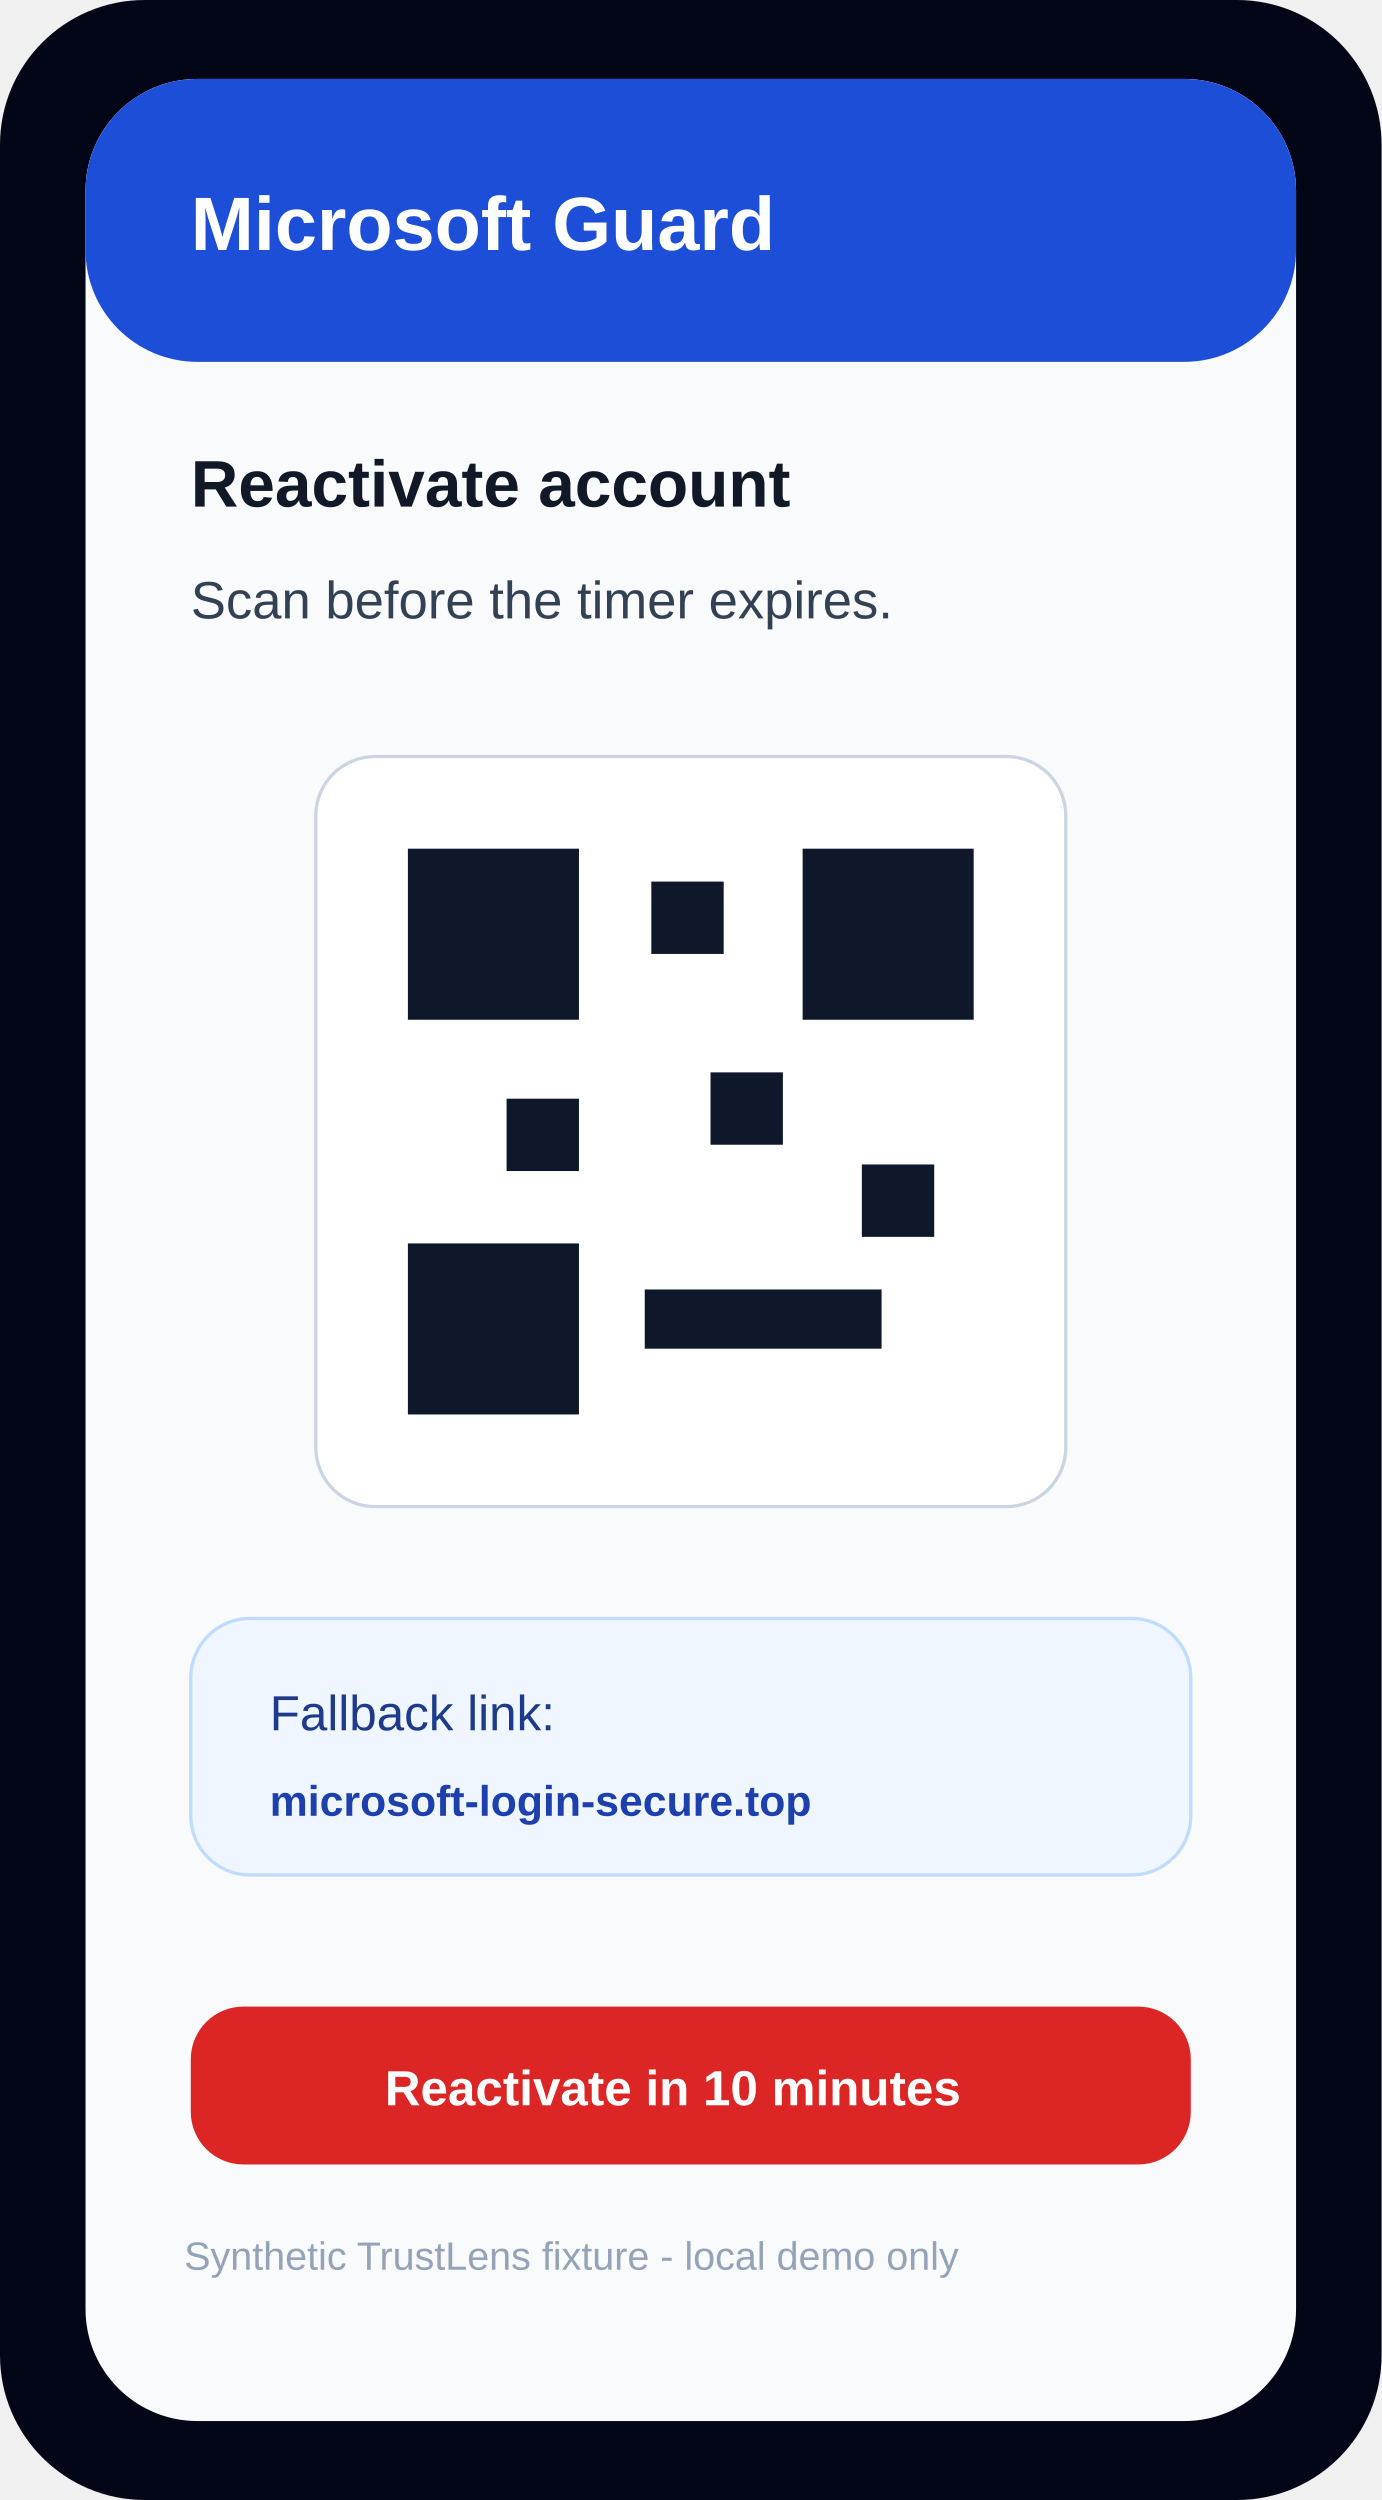
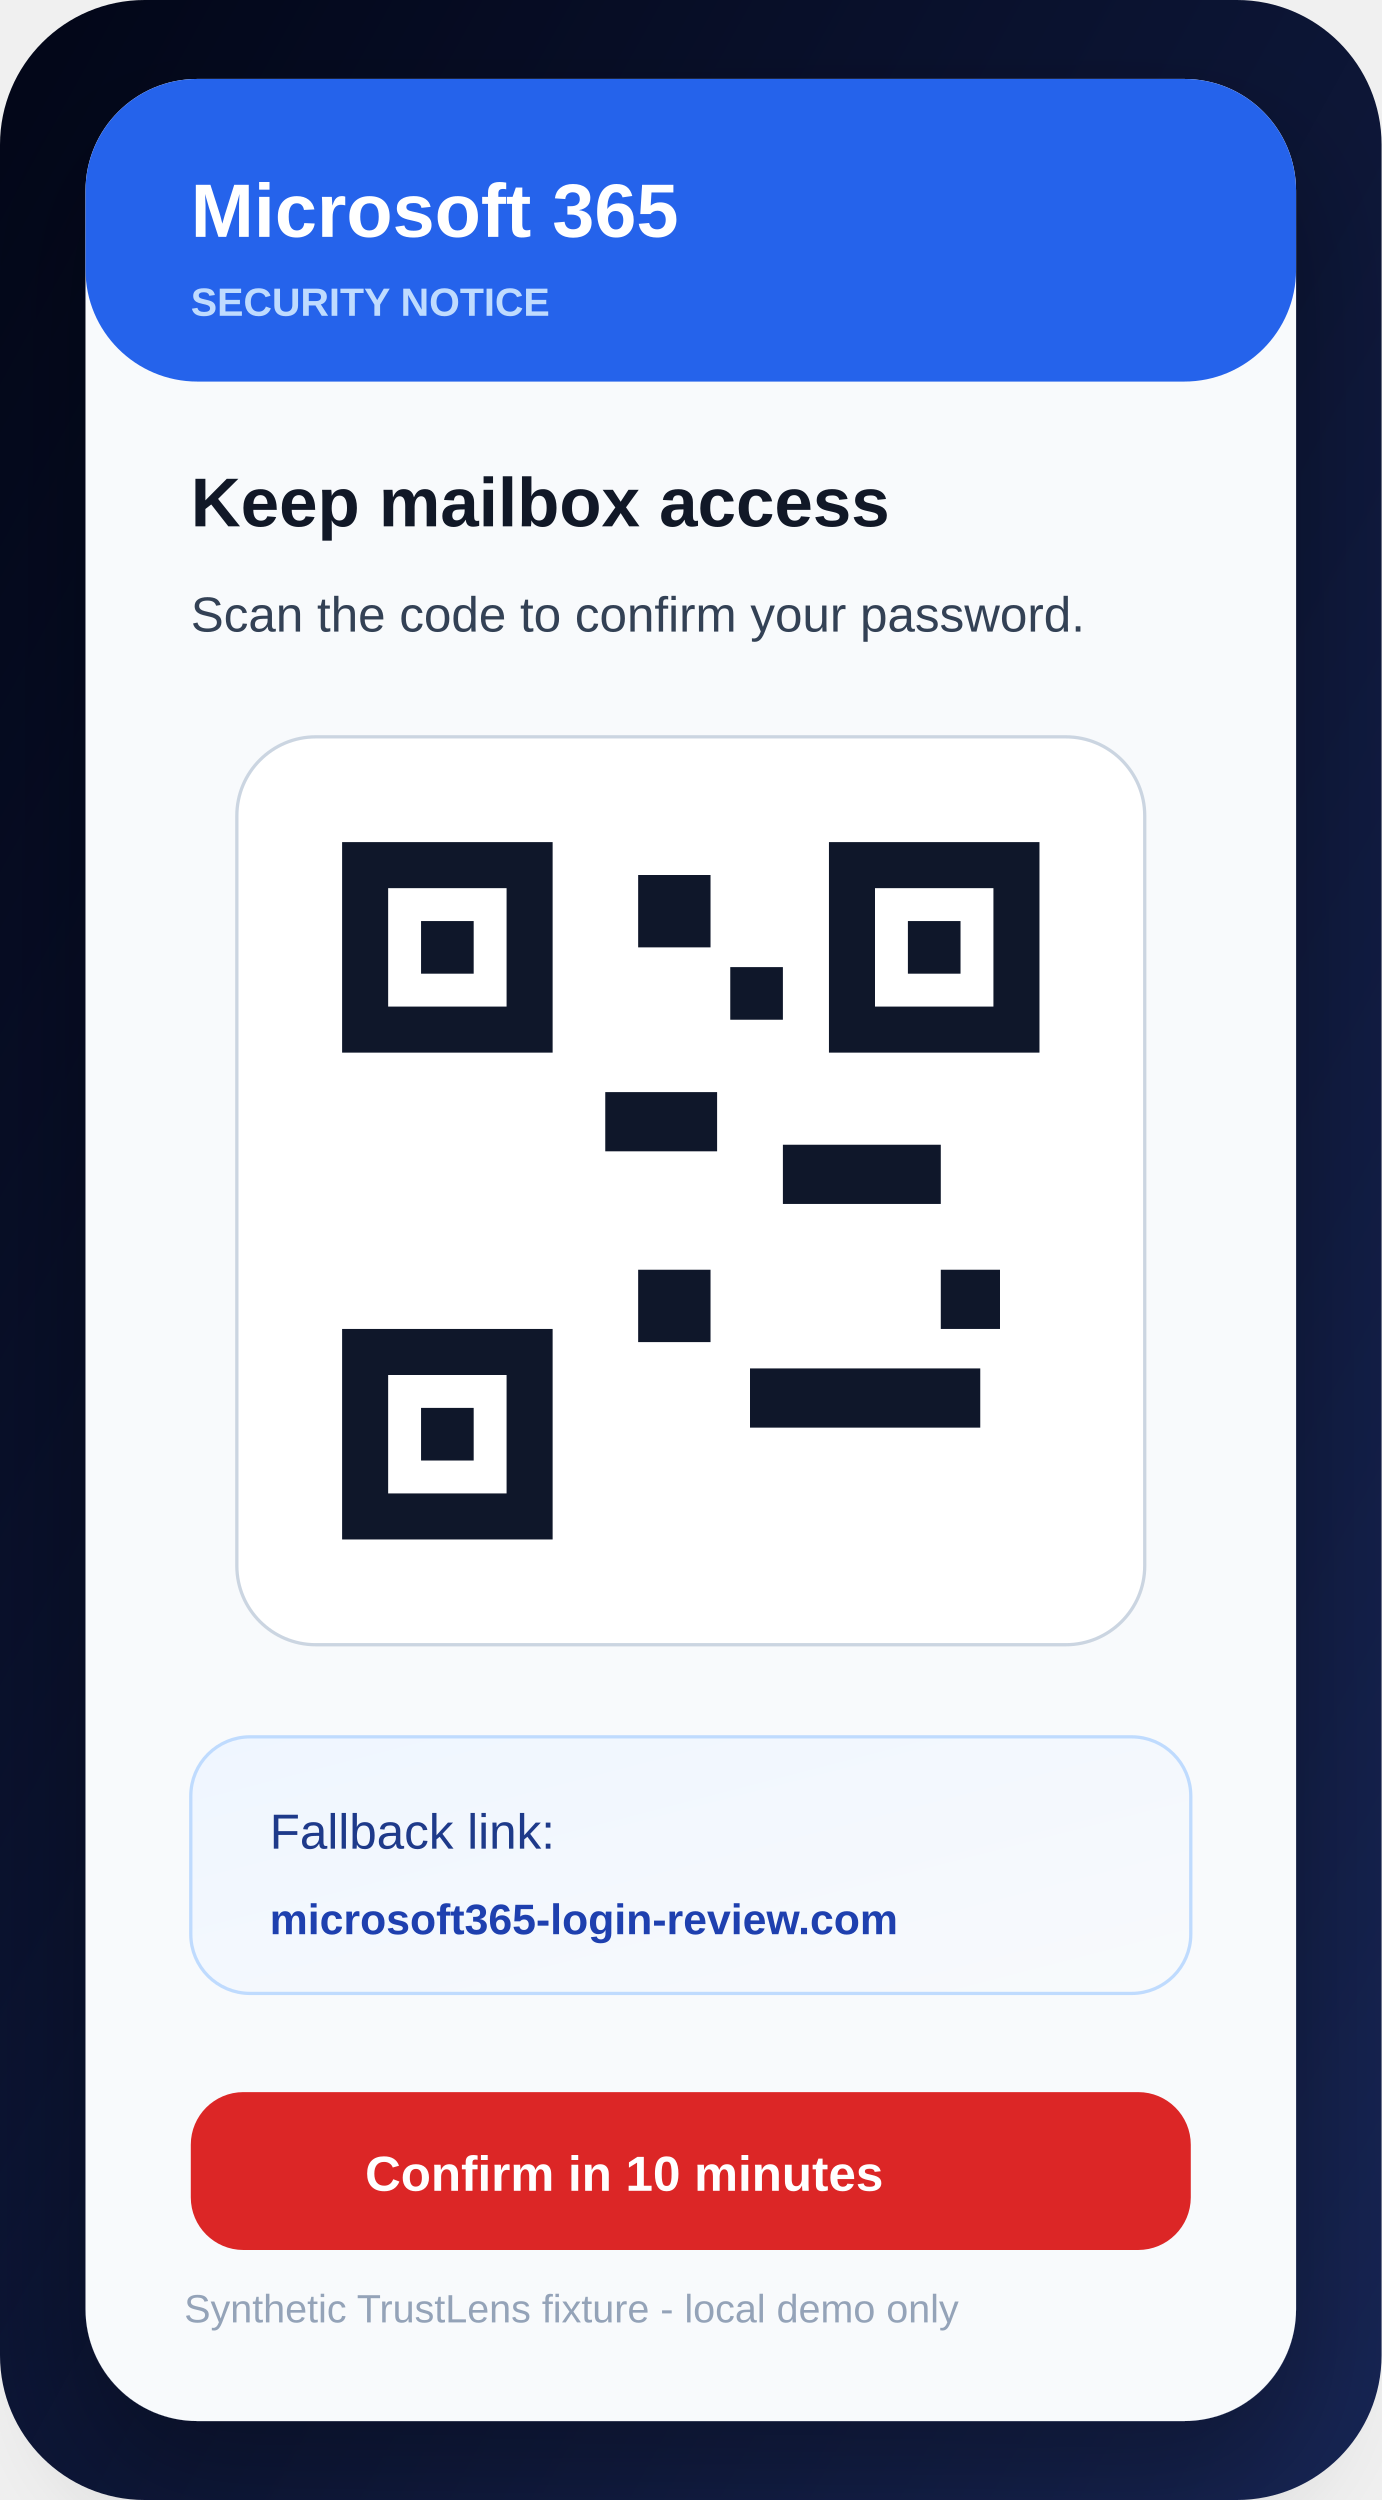
<svg xmlns="http://www.w3.org/2000/svg" width="420" height="760" viewBox="0 0 420 760" role="img" aria-label="Synthetic QR phishing screenshot">
-   <rect width="420" height="760" rx="44" fill="#020617" />
-   <rect x="26" y="24" width="368" height="712" rx="34" fill="#f8fafc" />
-   <rect x="26" y="24" width="368" height="86" rx="34" fill="#1d4ed8" />
-   <text x="58" y="76" font-family="Arial, sans-serif" font-size="23" font-weight="800" fill="#fff">Microsoft Guard</text>
-   <text x="58" y="154" font-family="Arial, sans-serif" font-size="20" font-weight="700" fill="#111827">Reactivate account</text>
-   <text x="58" y="188" font-family="Arial, sans-serif" font-size="16" fill="#334155">Scan before the timer expires.</text>
-   <rect x="96" y="230" width="228" height="228" rx="18" fill="#fff" stroke="#cbd5e1" />
-   <rect x="124" y="258" width="52" height="52" fill="#0f172a" />
-   <rect x="244" y="258" width="52" height="52" fill="#0f172a" />
-   <rect x="124" y="378" width="52" height="52" fill="#0f172a" />
-   <rect x="198" y="268" width="22" height="22" fill="#0f172a" />
-   <rect x="216" y="326" width="22" height="22" fill="#0f172a" />
-   <rect x="262" y="354" width="22" height="22" fill="#0f172a" />
-   <rect x="196" y="392" width="72" height="18" fill="#0f172a" />
-   <rect x="154" y="334" width="22" height="22" fill="#0f172a" />
-   <rect x="58" y="492" width="304" height="78" rx="18" fill="#eff6ff" stroke="#bfdbfe" />
-   <text x="82" y="526" font-family="Arial, sans-serif" font-size="15" fill="#1e3a8a">Fallback link:</text>
-   <text x="82" y="552" font-family="Arial, sans-serif" font-size="13" font-weight="700" fill="#1e40af">microsoft-login-secure.top</text>
-   <rect x="58" y="610" width="304" height="48" rx="16" fill="#dc2626" />
-   <text x="117" y="640" font-family="Arial, sans-serif" font-size="15" font-weight="700" fill="#fff">Reactivate in 10 minutes</text>
-   <text x="56" y="690" font-family="Arial, sans-serif" font-size="12" fill="#94a3b8">Synthetic TrustLens fixture - local demo only</text>
+   <defs>
+     <linearGradient id="phoneBg" x1="0" y1="0" x2="1" y2="1">
+       <stop offset="0" stop-color="#020617" />
+       <stop offset="1" stop-color="#172554" />
+     </linearGradient>
+     <linearGradient id="cardBg" x1="0" y1="0" x2="1" y2="1">
+       <stop offset="0" stop-color="#eff6ff" />
+       <stop offset="1" stop-color="#f8fafc" />
+     </linearGradient>
+     <filter id="phoneShadow" x="-18%" y="-18%" width="136%" height="136%">
+       <feDropShadow dx="0" dy="18" stdDeviation="18" flood-color="#000" flood-opacity=".32" />
+     </filter>
+   </defs>
+   <rect width="420" height="760" rx="44" fill="url(#phoneBg)" />
+   <rect x="26" y="24" width="368" height="712" rx="34" fill="#f8fafc" filter="url(#phoneShadow)" />
+   <rect x="26" y="24" width="368" height="92" rx="34" fill="#2563eb" />
+   <text x="58" y="72" font-family="Arial, sans-serif" font-size="23" font-weight="800" fill="#fff">Microsoft 365</text>
+   <text x="58" y="96" font-family="Arial, sans-serif" font-size="12" font-weight="700" fill="#bfdbfe">SECURITY NOTICE</text>
+   <text x="58" y="160" font-family="Arial, sans-serif" font-size="21" font-weight="800" fill="#111827">Keep mailbox access</text>
+   <text x="58" y="192" font-family="Arial, sans-serif" font-size="15" fill="#334155">Scan the code to confirm your password.</text>
+   <rect x="72" y="224" width="276" height="276" rx="24" fill="#fff" stroke="#cbd5e1" />
+   <rect x="104" y="256" width="64" height="64" fill="#0f172a" />
+   <rect x="118" y="270" width="36" height="36" fill="#fff" />
+   <rect x="128" y="280" width="16" height="16" fill="#0f172a" />
+   <rect x="252" y="256" width="64" height="64" fill="#0f172a" />
+   <rect x="266" y="270" width="36" height="36" fill="#fff" />
+   <rect x="276" y="280" width="16" height="16" fill="#0f172a" />
+   <rect x="104" y="404" width="64" height="64" fill="#0f172a" />
+   <rect x="118" y="418" width="36" height="36" fill="#fff" />
+   <rect x="128" y="428" width="16" height="16" fill="#0f172a" />
+   <rect x="194" y="266" width="22" height="22" fill="#0f172a" />
+   <rect x="222" y="294" width="16" height="16" fill="#0f172a" />
+   <rect x="184" y="332" width="34" height="18" fill="#0f172a" />
+   <rect x="238" y="348" width="48" height="18" fill="#0f172a" />
+   <rect x="194" y="386" width="22" height="22" fill="#0f172a" />
+   <rect x="228" y="416" width="70" height="18" fill="#0f172a" />
+   <rect x="286" y="386" width="18" height="18" fill="#0f172a" />
+   <rect x="58" y="528" width="304" height="78" rx="18" fill="url(#cardBg)" stroke="#bfdbfe" />
+   <text x="82" y="562" font-family="Arial, sans-serif" font-size="15" fill="#1e3a8a">Fallback link:</text>
+   <text x="82" y="588" font-family="Arial, sans-serif" font-size="13" font-weight="700" fill="#1e40af">microsoft365-login-review.com</text>
+   <rect x="58" y="636" width="304" height="48" rx="16" fill="#dc2626" />
+   <text x="111" y="666" font-family="Arial, sans-serif" font-size="15" font-weight="700" fill="#fff">Confirm in 10 minutes</text>
+   <text x="56" y="706" font-family="Arial, sans-serif" font-size="12" fill="#94a3b8">Synthetic TrustLens fixture - local demo only</text>
</svg>
